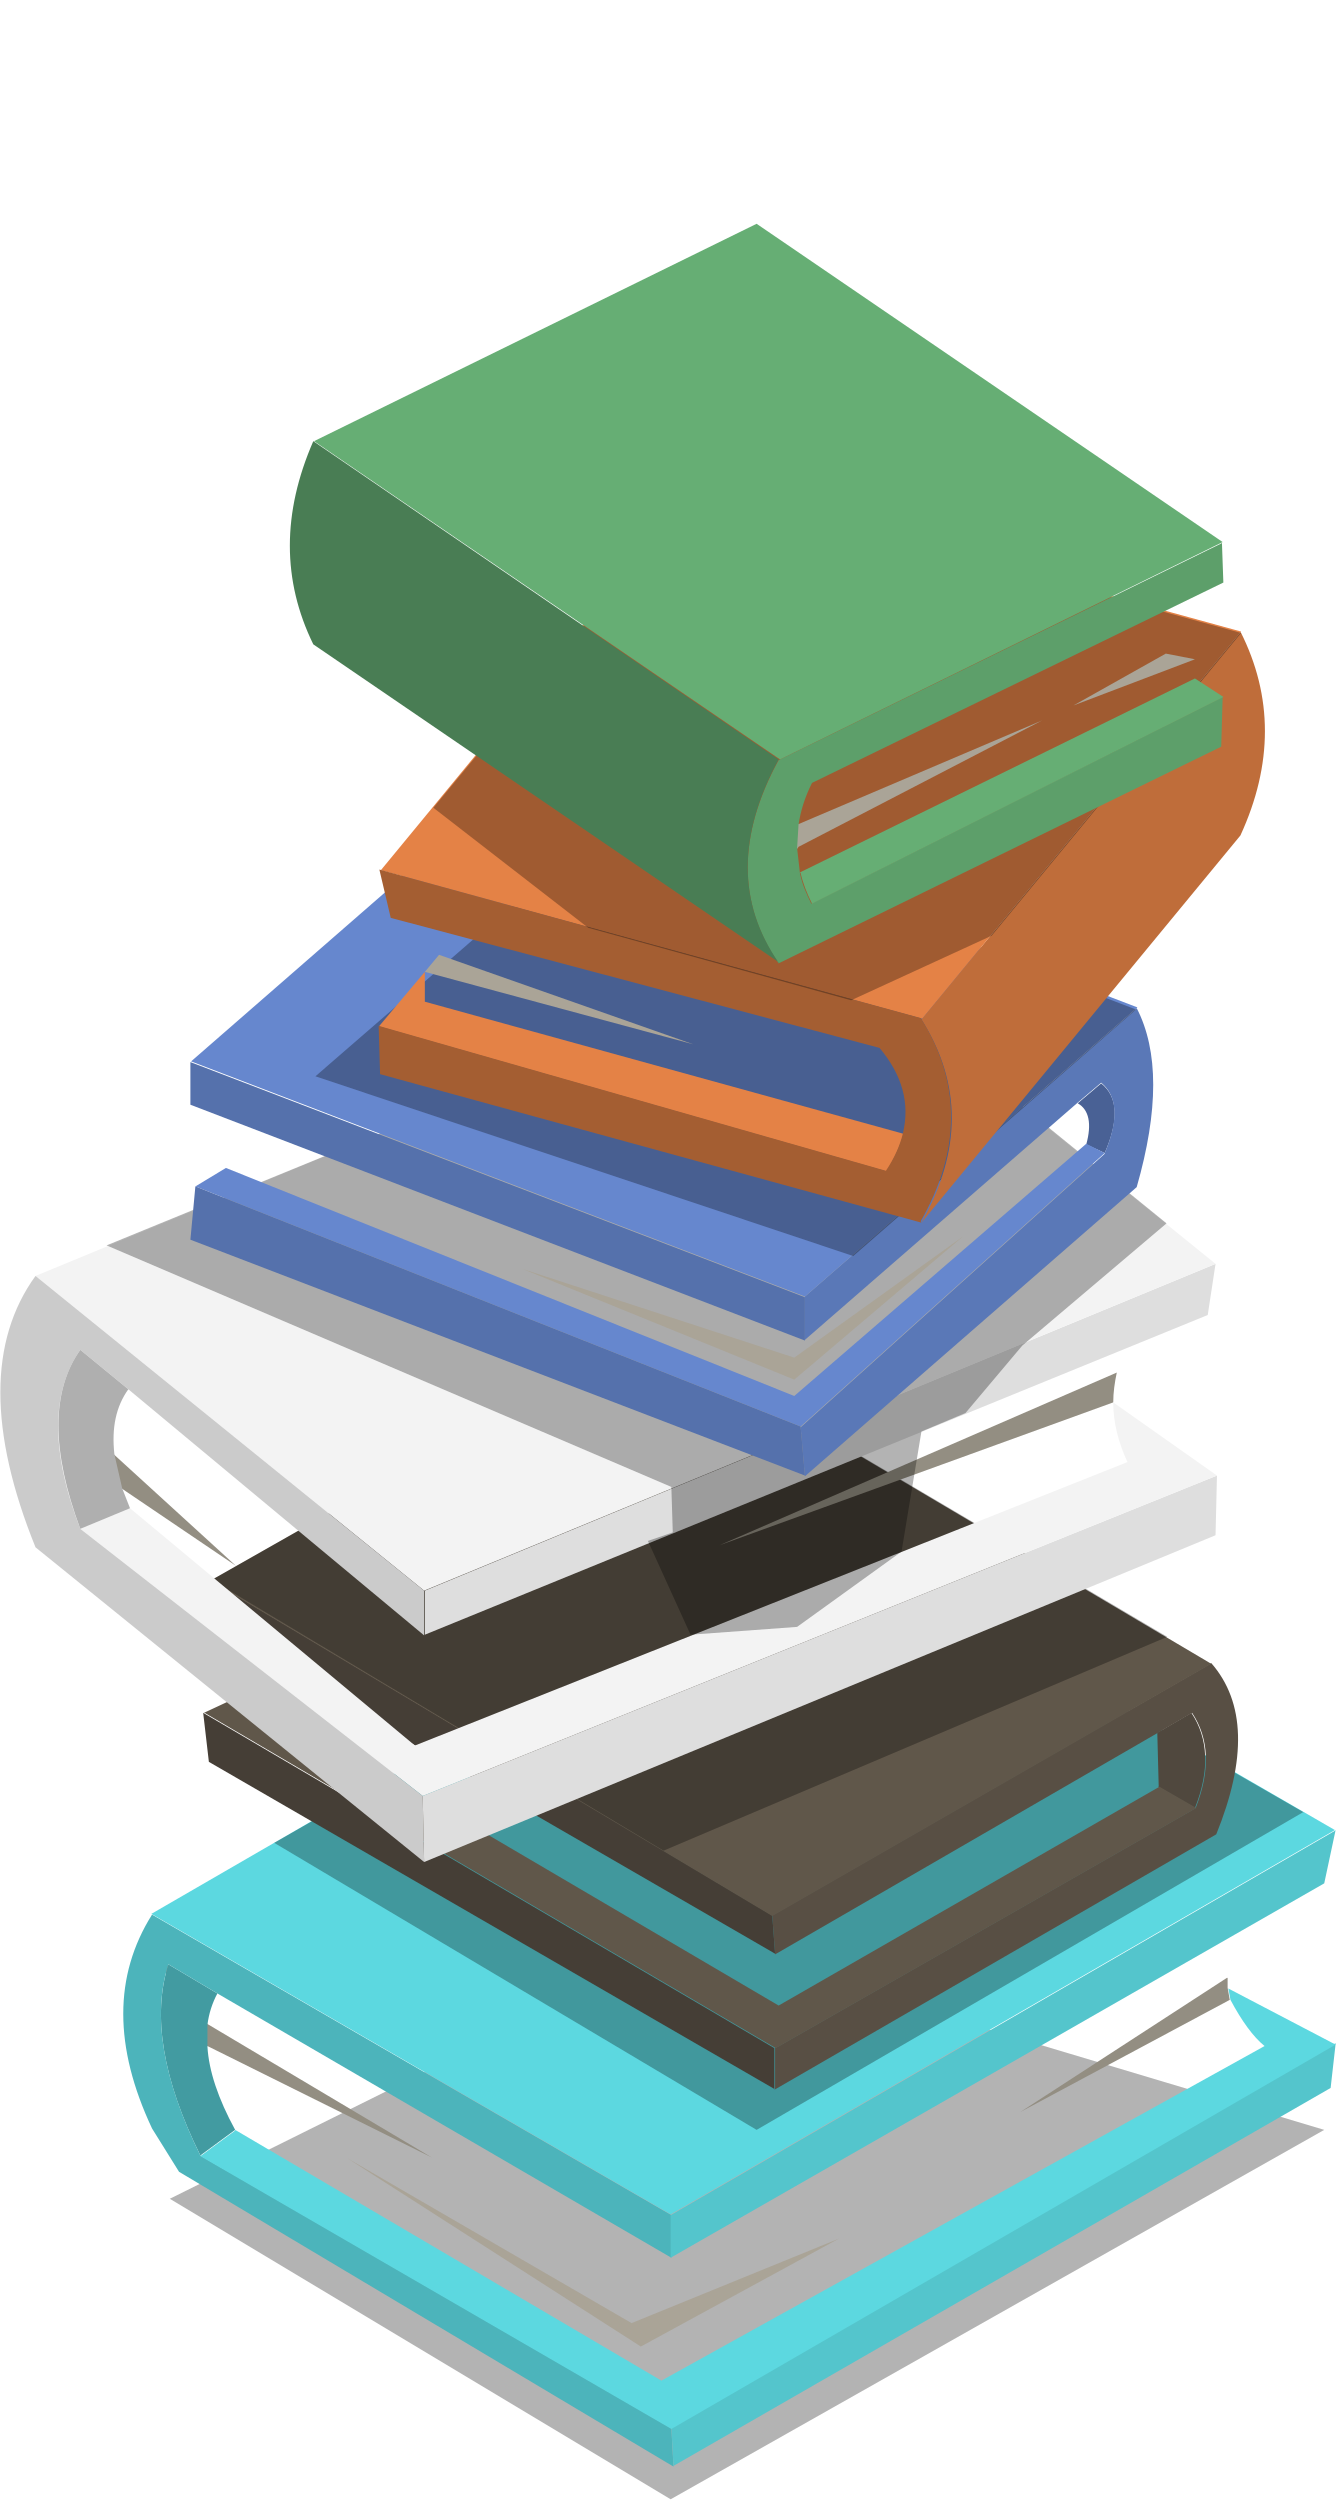
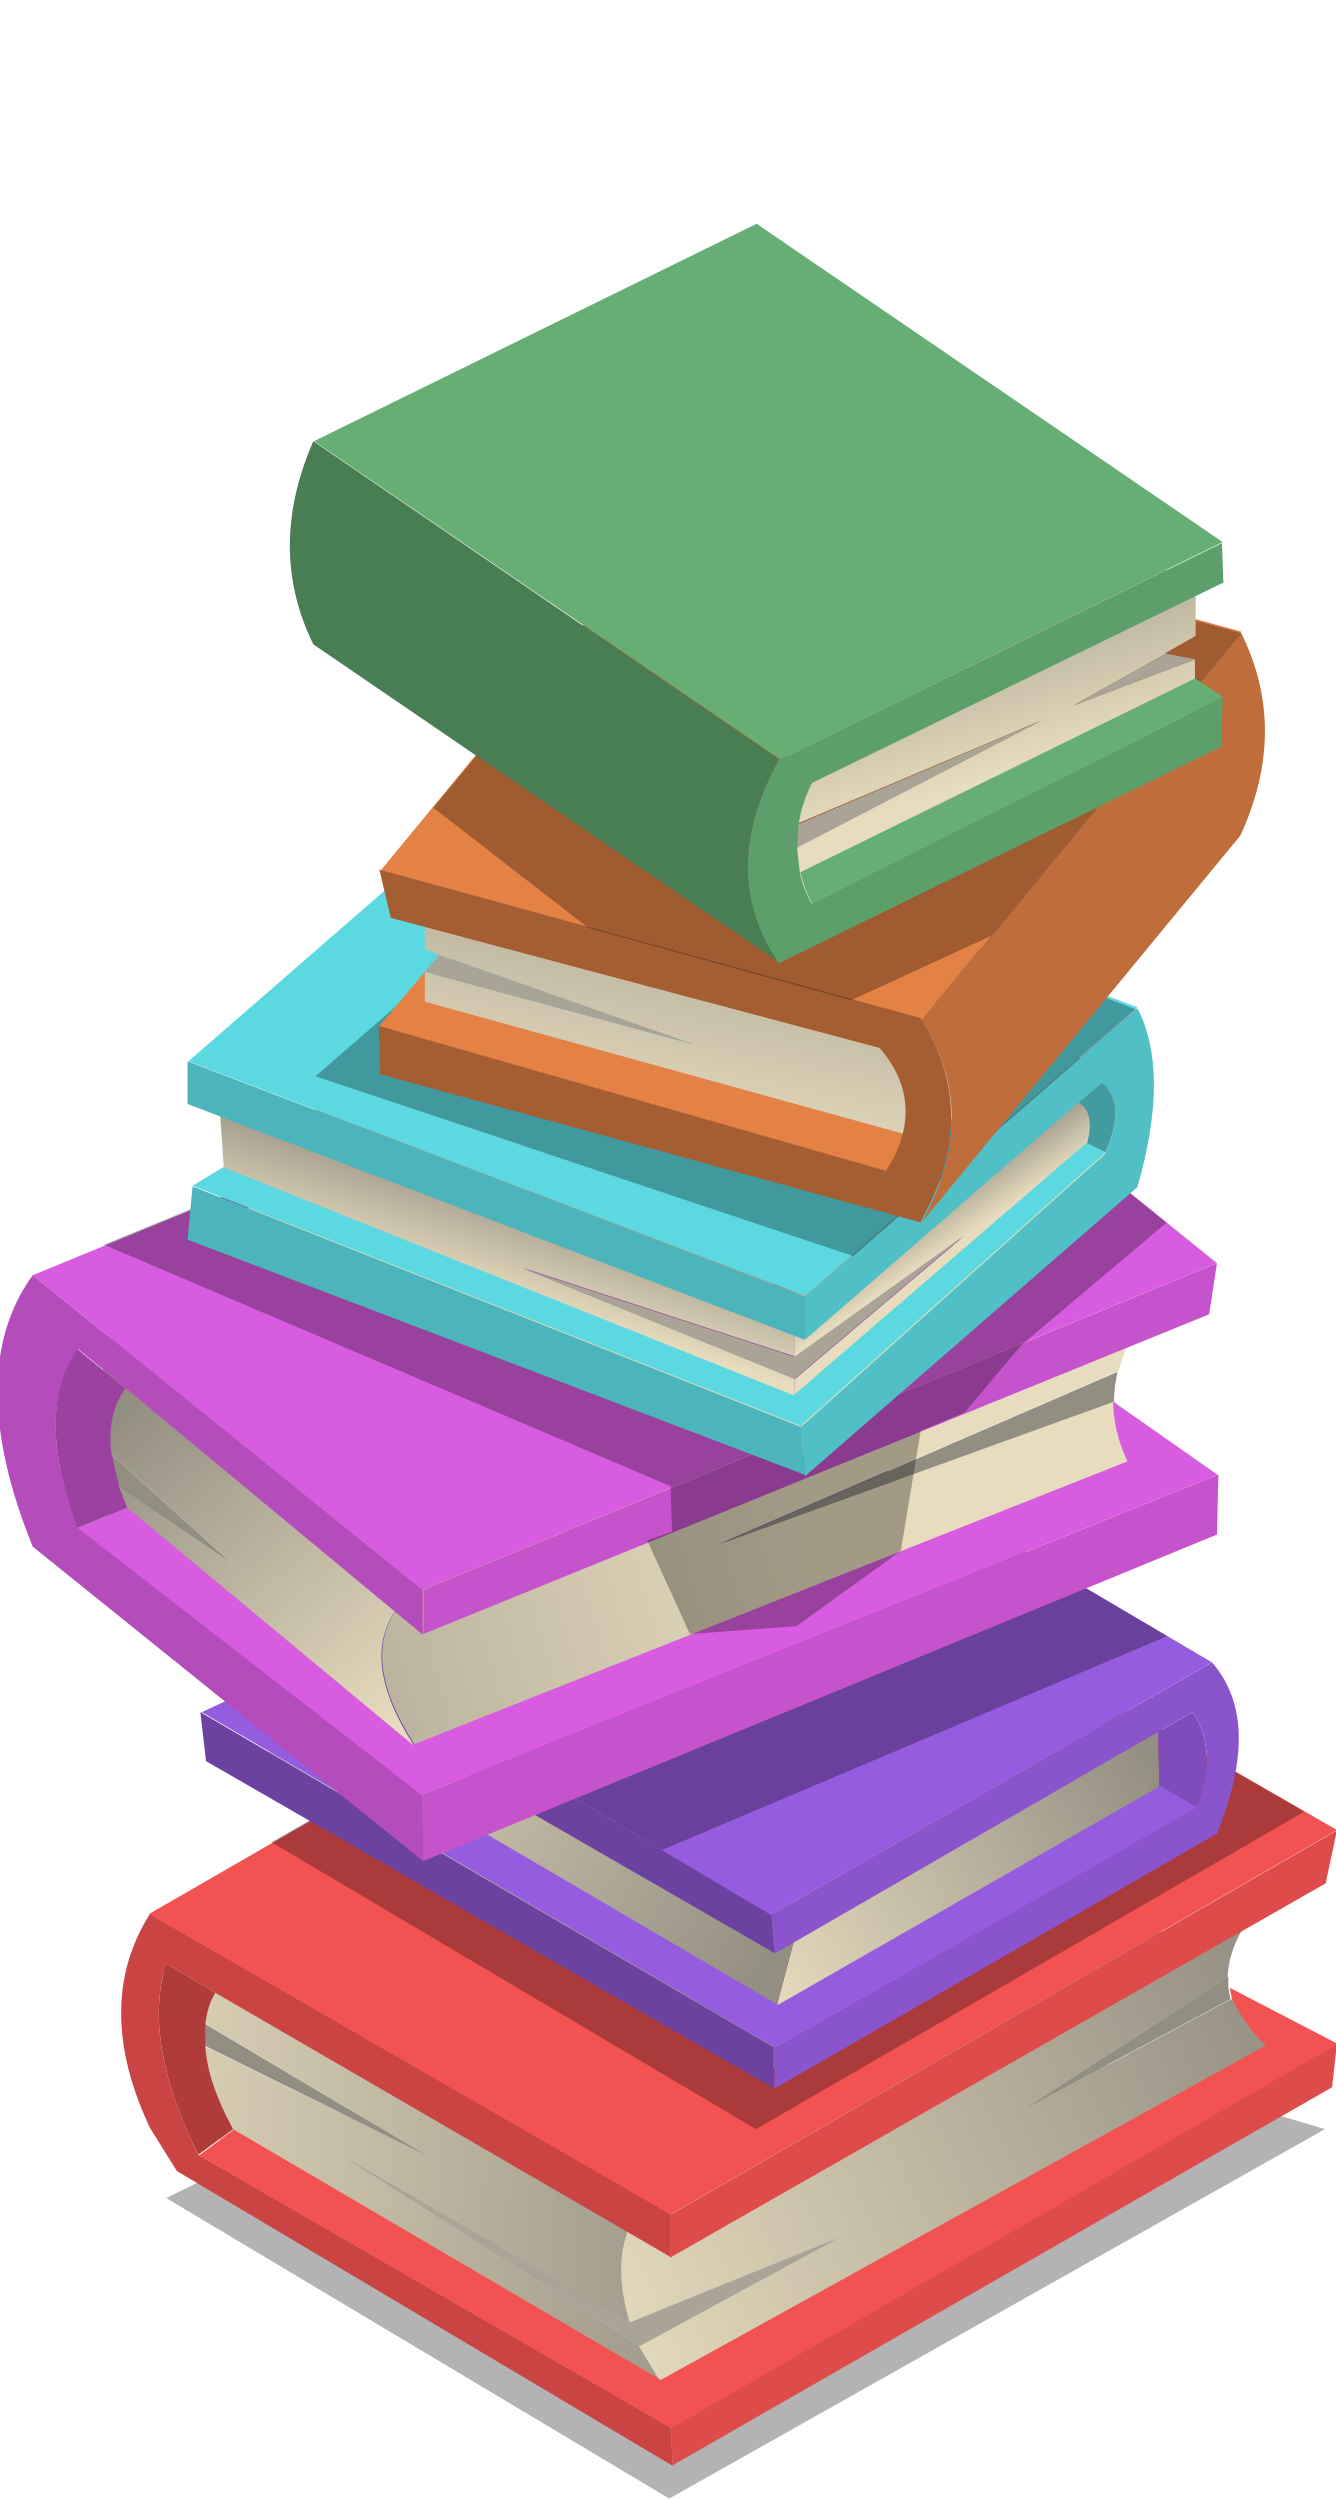
- <svg xmlns="http://www.w3.org/2000/svg" xmlns:ns1="https://www.free-decompiler.com/flash" id="Layer_1" version="1.1" viewBox="0 0 188 351.9">
+ <svg xmlns="http://www.w3.org/2000/svg" xmlns:ns2="https://www.free-decompiler.com/flash" xmlns:xlink="http://www.w3.org/1999/xlink" id="Layer_1" version="1.1" viewBox="0 0 188 351.9">
  <defs>
    <style>
      .st0 {
-         fill: #938e82;
+         fill: #de4b4b;
      }

      .st0, .st1, .st2, .st3, .st4, .st5, .st6, .st7, .st8, .st9, .st10, .st11, .st12, .st13, .st14, .st15, .st16, .st17, .st18, .st19, .st20, .st21, .st22, .st23, .st24, .st25, .st26, .st27, .st28, .st29, .st30, .st31, .st32, .st33, .st34, .st35 {
        fill-rule: evenodd;
      }

      .st1 {
+         fill: #f35252;
+       }
+ 
+       .st2 {
+         fill: #b44cbb;
+       }
+ 
+       .st3 {
+         fill: #938e82;
+       }
+ 
+       .st4 {
+         fill: #8954cc;
+       }
+ 
+       .st5 {
        fill: #aaa497;
      }

-       .st2 {
-         fill: #afafaf;
-       }
- 
-       .st3 {
-         fill: #f3f3f3;
-       }
- 
-       .st4 {
-         fill: #50483e;
-       }
- 
-       .st5 {
+       .st6 {
        fill: #4cb4bb;
      }

-       .st6 {
+       .st7 {
+         fill: #7e4cbb;
+       }
+ 
+       .st8 {
        fill: #497d54;
      }

-       .st7 {
-         fill: #453e36;
-       }
- 
-       .st8 {
-         fill: #60574a;
-       }
- 
      .st9 {
+         fill: #51bfc6;
+       }
+ 
+       .st10 {
+         fill: #965ce0;
+       }
+ 
+       .st11 {
        fill: #e48246;
      }

-       .st10 {
-         fill: #6687ce;
-       }
- 
-       .st11 {
+       .st12 {
+         fill: #c554cc;
+       }
+ 
+       .st13 {
+         fill: #6c42a1;
+       }
+ 
+       .st14 {
        fill: #ff2525;
        fill-opacity: 0;
      }

-       .st12 {
+       .st15 {
        fill: #429ba1;
      }

-       .st13 {
+       .st16 {
+         fill: #cb4444;
+       }
+ 
+       .st17 {
        fill: #bf6d3a;
      }

-       .st14 {
-         fill: #584f44;
-       }
- 
-       .st15 {
+       .st18 {
+         fill: #9b42a1;
+       }
+ 
+       .st19 {
        fill: #5d9f6a;
      }

-       .st16 {
-         fill: #5a78b7;
-       }
- 
-       .st17 {
-         fill: #5571ac;
-       }
- 
-       .st18 {
-         fill: #dedede;
-       }
- 
-       .st19 {
+       .st20 {
+         fill: #af3b3b;
+       }
+ 
+       .st21 {
        fill: url(#linear-gradient);
      }

-       .st20 {
+       .st22 {
        fill: url(#linear-gradient1);
      }

-       .st21 {
+       .st23 {
        fill: url(#linear-gradient2);
      }

-       .st22 {
+       .st24 {
        fill: url(#linear-gradient8);
      }

-       .st23 {
+       .st25 {
        fill: url(#linear-gradient7);
      }

-       .st24 {
+       .st26 {
        fill: url(#linear-gradient4);
      }

-       .st25 {
+       .st27 {
        fill: url(#linear-gradient5);
      }

-       .st26 {
+       .st28 {
        fill: url(#linear-gradient3);
      }

-       .st27 {
+       .st29 {
        fill: url(#linear-gradient6);
      }

-       .st28 {
+       .st30 {
        fill: url(#linear-gradient9);
      }

-       .st29 {
+       .st31 {
        fill: #5cd8e0;
-       }
- 
-       .st30 {
-         fill: #cbcbcb;
-       }
- 
-       .st31 {
-         fill: #496195;
      }

      .st32 {
        fill: #a45e32;
      }

      .st33 {
        fill-opacity: .3;
      }

      .st34 {
-         fill: #54c5cc;
+         fill: #d85ce0;
      }

      .st35 {
        fill: #66ae74;
      }
    </style>
-     <linearGradient id="linear-gradient" x1="-12022.7" y1="-25617.8" x2="-10411.9" y2="-25617.8" gradientTransform="translate(-637.1 -51.3) rotate(-75.4) scale(0 0) skewX(.3)" gradientUnits="userSpaceOnUse">
+     <linearGradient id="linear-gradient" x1="7.1" y1="302.5" x2="111.3" y2="306.8" gradientUnits="userSpaceOnUse">
      <stop offset="0" stop-color="#e7dcbe" />
      <stop offset="1" stop-color="#938e82" />
    </linearGradient>
-     <linearGradient id="linear-gradient1" x1="-82146.2" y1="-5786.4" x2="-79574.7" y2="-5786.4" gradientTransform="translate(-605.2 -72.1) rotate(-135) scale(0 0) skewX(.8)" gradientUnits="userSpaceOnUse">
+     <linearGradient id="linear-gradient1" x1="74.3" y1="312.5" x2="175.8" y2="266.4" xlink:href="#linear-gradient" />
+     <linearGradient id="linear-gradient2" x1="99.7" y1="269.4" x2="157" y2="237.2" xlink:href="#linear-gradient" />
+     <linearGradient id="linear-gradient3" x1="42.8" y1="227.2" x2="113.5" y2="269.4" xlink:href="#linear-gradient" />
+     <linearGradient id="linear-gradient4" x1="-7.3" y1="234.8" x2="110.1" y2="202.2" gradientUnits="userSpaceOnUse">
+       <stop offset="0" stop-color="#938e82" />
+       <stop offset="1" stop-color="#e7dcbe" />
+     </linearGradient>
+     <linearGradient id="linear-gradient5" x1="25" y1="191.5" x2="64.3" y2="236.4" xlink:href="#linear-gradient4" />
+     <linearGradient id="linear-gradient6" x1="134.5" y1="175" x2="129.6" y2="167.8" xlink:href="#linear-gradient" />
+     <linearGradient id="linear-gradient7" x1="71.3" y1="182.9" x2="76.2" y2="166.6" xlink:href="#linear-gradient" />
+     <linearGradient id="linear-gradient8" x1="95" y1="160.8" x2="105" y2="108.9" gradientUnits="userSpaceOnUse">
      <stop offset="0" stop-color="#e7dcbe" />
      <stop offset="1" stop-color="#938e82" />
    </linearGradient>
-     <linearGradient id="linear-gradient2" x1="-84570.1" y1="-16283.7" x2="-82736.3" y2="-16283.7" gradientTransform="translate(-608.8 -95.7) rotate(-125.5) scale(0 0) skewX(.8)" gradientUnits="userSpaceOnUse">
-       <stop offset="0" stop-color="#e7dcbe" />
-       <stop offset="1" stop-color="#938e82" />
-     </linearGradient>
-     <linearGradient id="linear-gradient3" x1="61602.9" y1="-22043.4" x2="64126.2" y2="-22043.4" gradientTransform="translate(-640.2 -64.3) rotate(225.1) scale(0 0) skewY(0)" gradientUnits="userSpaceOnUse">
-       <stop offset="0" stop-color="#e7dcbe" />
-       <stop offset="1" stop-color="#938e82" />
-     </linearGradient>
-     <linearGradient id="linear-gradient4" x1="-46510.9" y1="-10999.4" x2="-44365.9" y2="-10999.4" gradientTransform="translate(-617.1 -153.4) rotate(-119.6) scale(0 0) skewX(-.5)" gradientUnits="userSpaceOnUse">
-       <stop offset="0" stop-color="#e7dcbe" />
-       <stop offset="1" stop-color="#938e82" />
-     </linearGradient>
-     <linearGradient id="linear-gradient5" x1="4279.5" y1="-27744.4" x2="5854.1" y2="-27744.4" gradientTransform="translate(-655 -121.7) rotate(-59.9) scale(0 0) skewX(0)" gradientUnits="userSpaceOnUse">
-       <stop offset="0" stop-color="#e7dcbe" />
-       <stop offset="1" stop-color="#938e82" />
-     </linearGradient>
-     <linearGradient id="linear-gradient6" x1="-1416.2" y1="176.4" x2="1416.2" y2="176.4" gradientTransform="translate(-613.9 -181.6) rotate(44.8) scale(0 0) skewY(0)" gradientUnits="userSpaceOnUse">
-       <stop offset="0" stop-color="#e7dcbe" />
-       <stop offset="1" stop-color="#938e82" />
-     </linearGradient>
-     <linearGradient id="linear-gradient7" x1="8644.9" y1="-27643.9" x2="10652.6" y2="-27643.9" gradientTransform="translate(-636.6 -161.8) rotate(-60.1) scale(0 0) skewX(.6)" gradientUnits="userSpaceOnUse">
-       <stop offset="0" stop-color="#e7dcbe" />
-       <stop offset="1" stop-color="#938e82" />
-     </linearGradient>
-     <linearGradient id="linear-gradient8" x1="5871.3" y1="-33309.3" x2="8548" y2="-33309.3" gradientTransform="translate(-626.2 -198.1) rotate(-60.2) scale(0 0) skewX(-.1)" gradientUnits="userSpaceOnUse">
-       <stop offset="0" stop-color="#e7dcbe" />
-       <stop offset="1" stop-color="#938e82" />
-     </linearGradient>
-     <linearGradient id="linear-gradient9" x1="-82675" y1="-8703.2" x2="-79949.3" y2="-8703.2" gradientTransform="translate(-610.3 -264.7) rotate(-135) scale(0 0)" gradientUnits="userSpaceOnUse">
-       <stop offset="0" stop-color="#e7dcbe" />
-       <stop offset="1" stop-color="#938e82" />
-     </linearGradient>
+     <linearGradient id="linear-gradient9" x1="140.2" y1="109.4" x2="130" y2="75.9" xlink:href="#linear-gradient" />
  </defs>
-   <g ns1:characterId="2">
-     <g id="sprite0">
-       <g ns1:characterId="1">
-         <g id="shape0">
-           <path class="st33" d="M97.2,273.1l89.2,26.7-92,52-70.5-42.3,73.3-36.4" />
-         </g>
-       </g>
-     </g>
-   </g>
-   <g ns1:characterId="4">
-     <g id="sprite1">
-       <g ns1:characterId="3">
-         <g id="shape1">
-           <path class="st0" d="M172.8,278.4v1.4c0,0,.3,1.7.3,1.7l-29.5,15.8,29.1-18.9M27.3,289.4l-5.2-15.2,7.1,10.7,31.6,18.8-31.6-15.7h0c0,.1-1.9,1.3-1.9,1.3" />
-           <path class="st19" d="M94,338.7l-62.2-36-4.5-13.3,1.9-1.2h0c0-.1,31.6,15.6,31.6,15.6l-31.6-18.8-7.1-10.7,62.2-1,4.2,41.1c-1.2,3.4-1.1,7.6.3,12.6l-40-23.2,41.3,26.5,2.9,4.8,1,3.6" />
-           <path class="st20" d="M172.8,278.4l-29.1,18.9,29.5-15.8h0c0,0,0,.1,0,.1l8.6,6.2-87.8,50.9-1-3.6-2.9-4.8,27.9-15.2-29.2,11.9c-1.4-5-1.6-9.2-.3-12.6l-4.2-41.1,90.4-1.5c-1.3,2.3-1.9,4.5-2,6.5" />
-           <path class="st1" d="M88.9,327l29.2-11.9-27.9,15.2-41.3-26.5,40,23.2" />
-         </g>
-       </g>
-     </g>
-   </g>
-   <g ns1:characterId="6">
-     <g id="sprite2">
-       <g ns1:characterId="5">
-         <g id="shape2">
-           <path class="st12" d="M30.6,280.6c-.7,1.3-1.2,2.8-1.4,4.4v3.1c.2,3.4,1.5,7.3,3.9,11.7l-4.9,3.6c-5.3-10.7-6.8-19.7-4.5-26.9l6.9,4.1" />
-           <path class="st5" d="M94.5,317.8l-63.9-37.2-6.9-4.1c-2.3,7.2-.8,16.1,4.5,26.9l66.3,38.4.3,5.4-69.6-41.5-3.8-6.1h0c-5.4-11.5-5.4-21.5,0-30.1l73.1,42.3v6" />
-           <path class="st34" d="M188,257.6l-1.6,7.5-92,52.7v-6l93.5-54.1M188,287.7l-.7,6.2-92.5,53.2-.3-5.4,93.5-54.1" />
-           <path class="st29" d="M33.1,299.8l60,35.3,84.9-47.1c-1.6-1.3-3.2-3.5-4.8-6.5h0s-.3-1.6-.3-1.6l15.1,7.9h0s-93.5,54.1-93.5,54.1l-66.3-38.4,4.9-3.6M21.3,269.4l93.5-54.1,73.1,42.3-93.5,54.1-73.1-42.3" />
-         </g>
-       </g>
-     </g>
-   </g>
-   <g ns1:characterId="8">
-     <g id="sprite3">
-       <g ns1:characterId="7">
-         <g id="shape3">
-           <path class="st33" d="M183.4,255.1l-76.9,44.7-67.9-40.4,76.4-43.7,68.5,39.4" />
-         </g>
-       </g>
-     </g>
-   </g>
-   <g ns1:characterId="10">
-     <g id="sprite4">
-       <g ns1:characterId="9">
-         <g id="shape4">
-           <path class="st21" d="M106.6,238.8l56.3,5.1h0s.2,7.6.2,7.6l-4.4,10.3-49.6,29.4.4-9,2.3-8.7h0c0,0-5.3-34.7-5.3-34.7" />
-           <path class="st26" d="M109.1,291.2l-68.6-39.1-5.8-13.9.3-6,71.6,6.6,5.3,34.6h0c0,0-2.3,8.8-2.3,8.8l-.4,9" />
-         </g>
-       </g>
-     </g>
-   </g>
-   <g ns1:characterId="12">
-     <g id="sprite5">
-       <g ns1:characterId="11">
-         <g id="shape5">
-           <path class="st4" d="M163.1,251.5l-.2-7.6,4.8-2.8c2.4,3.6,2.6,8.1.5,13.4l-5.2-3" />
-           <path class="st14" d="M109.1,275l-.4-5.4,61.8-35.5c4.8,5.5,5,13.5.7,24.1l-62.1,35.9v-5.8l59.2-33.8c2.1-5.3,1.9-9.8-.5-13.4l-4.8,2.8-53.9,31.2" />
-           <path class="st7" d="M109.1,275l-79.7-46.1.2-6.5,79.1,47.2.4,5.4M109.1,294.1l-79.7-46.1h0l-.8-6.9,80.4,47.2v5.8" />
-           <path class="st8" d="M108.7,269.7l-79.1-47.2,61.8-35.1,79.1,46.8-61.8,35.5M28.7,241.1l6-2.8,74.9,44,53.6-30.8,5.2,3-59.2,33.8-80.4-47.2" />
-         </g>
-       </g>
-     </g>
-   </g>
-   <g ns1:characterId="14">
-     <g id="sprite6">
-       <g ns1:characterId="13">
-         <g id="shape6">
-           <path class="st33" d="M91.5,187.4l72.8,43-70.9,30.1-63.6-38.1,61.7-35" />
-         </g>
-       </g>
-     </g>
-   </g>
-   <g ns1:characterId="16">
-     <g id="sprite7">
-       <g ns1:characterId="15">
-         <g id="shape7">
-           <path class="st24" d="M50,185.5l108.3,4.4-1.1,3.2-55.9,24.3,55.4-20.1,7.9,11-104.8,41.6-1.4-4.3c-5-7.8-5.8-14.1-2.6-18.8l-5.8-41.4" />
-           <path class="st0" d="M156.7,197.4l-55.4,20.1,55.9-24.3c-.3,1.4-.5,2.8-.5,4.2M12.4,211.2l1.1-7.9,2.8,2.9-.3-1.5,17.2,15.7-16.1-10.9h0c0,0-4.8,1.7-4.8,1.7" />
-           <path class="st25" d="M50,185.5l5.8,41.4c-3.2,4.7-2.4,11,2.6,18.8l1.4,4.3-47.4-38.8,4.8-1.8h0c0,0,16.1,11,16.1,11l-17.2-15.7.3,1.5-2.8-2.9,2.7-19.2,33.8,1.4" />
-         </g>
-       </g>
-     </g>
-   </g>
-   <g ns1:characterId="18">
-     <g id="sprite8">
-       <g ns1:characterId="17">
-         <g id="shape8">
-           <path class="st18" d="M171.1,177.9l-1.1,7.2-110.2,45v-6.2c0,0,111.3-46,111.3-46M171.3,207.7l-.2,8.4-111.4,46-.2-9.3,111.8-45.1" />
-           <path class="st3" d="M171.1,177.9l-111.4,46L5,179.6l111.4-46,54.7,44.3M18.3,212.3l40.1,33.4,100.3-39.9c-1.3-2.8-2-5.6-2-8.4l14.6,10.3-111.8,45.1-48.2-37.6,7-2.9" />
-           <path class="st30" d="M59.7,224v6.2c0,0-41.7-34.7-41.7-34.7l-6.7-5.5c-4.1,5.9-4.2,14.3,0,25.2l48.2,37.6.2,9.3L5,217.8c-6.6-16.3-6.6-29.1,0-38.2l54.7,44.3" />
-           <path class="st2" d="M18.1,195.5c-1.8,2.5-2.4,5.5-2,9.2l1.1,4.8,1.1,2.8-7,2.9c-4.1-11-4.1-19.4,0-25.2l6.7,5.5" />
-         </g>
-       </g>
-     </g>
-   </g>
-   <g ns1:characterId="20">
-     <g id="sprite9">
-       <g ns1:characterId="19">
-         <g id="shape9">
-           <path class="st33" d="M116.7,133.6l47.5,38.6-20.3,17.2h0c0,0-8,9.5-8,9.5l-6.2,2.6-2.8,16.9-14.7,10.6-15,1.1-6-13.2,3.5-1.2-.2-6.4L15,175.3l101.6-41.6" />
-         </g>
-       </g>
-     </g>
-   </g>
-   <g ns1:characterId="22">
-     <g id="sprite10">
-       <g ns1:characterId="21">
-         <g id="shape10">
-           <path class="st27" d="M96.9,152.8l61.1-4.2.3,14.9-45.4,40.9-1.1-7.7v-2.4l23.8-20.2-23.8,17.1v-2.9l-15-35.3" />
-           <path class="st23" d="M96.9,152.8l15,35.3v2.9l-38.3-12.5,38.3,15.6v2.4l1.1,7.7-74.6-28.8-6.6-11-.5-7.2,65.6-4.5" />
-           <path class="st1" d="M111.8,191.1l23.8-17.1-23.8,20.2-38.3-15.6,38.3,12.5" />
-         </g>
-       </g>
-     </g>
-   </g>
-   <g ns1:characterId="24">
-     <g id="sprite11">
-       <g ns1:characterId="23">
-         <g id="shape11">
-           <path class="st31" d="M151.7,155.3l3.3-2.8c2.4,1.9,2.5,5.2.5,9.8h0c0,0-2.6-1.2-2.6-1.2h0c.8-2.9.4-4.9-1.2-5.8" />
-           <path class="st16" d="M155.5,162.3h0c2-4.7,1.8-8-.5-9.9l-3.3,2.8-38.4,33.4v-6.1l46.7-40.6c3.1,6,3.1,14.4,0,25.2l-46.7,40.7-.6-6.9,42.8-38.5" />
-           <path class="st10" d="M152.9,161l2.6,1.3-42.8,38.5-85.2-33.8,4.3-2.6,80,32.1,41.1-35.5M160,141.9l-46.7,40.6-86.4-33.1h0c0,0,46.7-40.7,46.7-40.7l86.5,33.1" />
-           <path class="st17" d="M112.7,200.8l.6,6.9-86.5-33.2.7-7.5,85.2,33.8M113.3,182.6v6.1l-86.5-33.2v-6c0,0,86.5,33.1,86.5,33.1" />
-         </g>
-       </g>
-     </g>
-   </g>
-   <g ns1:characterId="26">
+   <g>
+     <g ns2:characterId="2">
+       <g id="sprite0">
+         <g ns2:characterId="1">
+           <g id="shape0">
+             <path class="st33" d="M97,273l89.5,26.7-92.3,52-70.8-42.3,73.5-36.4" />
+           </g>
+         </g>
+       </g>
+     </g>
+     <g ns2:characterId="4">
+       <g id="sprite1">
+         <g ns2:characterId="3">
+           <g id="shape1">
+             <path class="st3" d="M172.9,278.3v1.4l.3,1.7-29.6,15.8,29.2-18.9M27,289.4l-5.2-15.2,7.1,10.7,31.7,18.8-31.7-15.7h0c0,.1-1.9,1.3-1.9,1.3" />
+             <path class="st21" d="M93.9,338.6l-62.4-36-4.5-13.3,1.9-1.2h0c0-.1,31.7,15.6,31.7,15.6l-31.7-18.8-7.1-10.7,62.4-1,4.2,41.1c-1.2,3.4-1.1,7.6.3,12.6l-40.2-23.2,41.5,26.5,2.9,4.8,1,3.6" />
+             <path class="st22" d="M172.9,278.3l-29.2,18.9,29.6-15.8h0c0,.1,8.6,6.3,8.6,6.3l-88.1,50.9-1-3.6-2.9-4.8,28-15.2-29.3,11.9c-1.4-5-1.6-9.2-.3-12.6l-4.2-41.1,90.7-1.5c-1.3,2.3-1.9,4.5-2,6.5" />
+             <path class="st5" d="M88.8,326.9l29.3-11.9-28,15.2-41.5-26.5,40.2,23.2" />
+           </g>
+         </g>
+       </g>
+     </g>
+     <g ns2:characterId="6">
+       <g id="sprite2">
+         <g ns2:characterId="5">
+           <g id="shape2">
+             <path class="st20" d="M30.3,280.5c-.8,1.3-1.2,2.8-1.4,4.4v3.1c.2,3.4,1.5,7.3,3.9,11.7l-4.9,3.6c-5.3-10.7-6.8-19.7-4.5-26.9l6.9,4.1" />
+             <path class="st16" d="M94.4,317.7l-64.1-37.2-6.9-4.1c-2.3,7.2-.8,16.1,4.5,26.9l66.5,38.4.3,5.4-69.8-41.5-3.8-6.1h0c-5.4-11.5-5.4-21.5,0-30.1l73.4,42.3v6" />
+             <path class="st0" d="M188.2,257.6l-1.6,7.5-92.3,52.7v-6l93.8-54.1M188.2,287.6l-.7,6.2-92.8,53.2-.3-5.4,93.8-54.1" />
+             <path class="st1" d="M32.8,299.7l60.2,35.3,85.2-47.1c-1.6-1.3-3.2-3.5-4.8-6.5h0l-.3-1.6,15.2,7.9h0l-93.8,54.1-66.5-38.4,4.9-3.6M21,269.4l93.8-54.1,73.4,42.3-93.8,54.1-73.4-42.3" />
+           </g>
+         </g>
+       </g>
+     </g>
+     <g ns2:characterId="8">
+       <g id="sprite3">
+         <g ns2:characterId="7">
+           <g id="shape3">
+             <path class="st33" d="M183.6,255l-77.2,44.7-68.2-40.4,76.7-43.7,68.7,39.4" />
+           </g>
+         </g>
+       </g>
+     </g>
+     <g ns2:characterId="10">
+       <g id="sprite4">
+         <g ns2:characterId="9">
+           <g id="shape4">
+             <path class="st23" d="M106.5,238.7l56.5,5.1h0l.2,7.6-4.4,10.3-49.8,29.4.4-9,2.3-8.7h0l-5.3-34.7" />
+             <path class="st28" d="M109,291.1l-68.9-39.1-5.8-13.9.3-6,71.8,6.6,5.3,34.6h0l-2.3,8.8-.4,9" />
+           </g>
+         </g>
+       </g>
+     </g>
+     <g ns2:characterId="12">
+       <g id="sprite5">
+         <g ns2:characterId="11">
+           <g id="shape5">
+             <path class="st7" d="M163.2,251.4l-.2-7.6,4.9-2.8c2.4,3.6,2.6,8.1.5,13.4l-5.2-3" />
+             <path class="st4" d="M109,274.9l-.4-5.4,62-35.5c4.8,5.5,5,13.5.7,24.1l-62.3,35.9v-5.8l59.4-33.8c2.1-5.3,1.9-9.8-.5-13.4l-4.9,2.8-54,31.2" />
+             <path class="st13" d="M109,274.9l-80-46.1.2-6.5,79.4,47.2.4,5.4M109,294l-80-46.1h0l-.8-6.9,80.7,47.2v5.8" />
+             <path class="st10" d="M108.6,269.6l-79.4-47.3,62-35.1,79.4,46.8-62,35.5M28.4,241l6-2.8,75.1,44,53.8-30.8,5.2,3-59.4,33.8-80.7-47.2" />
+           </g>
+         </g>
+       </g>
+     </g>
+     <g ns2:characterId="14">
+       <g id="sprite6">
+         <g ns2:characterId="13">
+           <g id="shape6">
+             <path class="st33" d="M91.3,187.3l73,43-71.1,30.1-63.8-38.1,61.9-35" />
+           </g>
+         </g>
+       </g>
+     </g>
+     <g ns2:characterId="16">
+       <g id="sprite7">
+         <g ns2:characterId="15">
+           <g id="shape7">
+             <path class="st26" d="M49.8,185.4l108.7,4.4-1.1,3.2-56.1,24.3,55.6-20.1,7.9,11-105.1,41.6-1.4-4.3c-5-7.8-5.8-14.1-2.6-18.8l-5.8-41.4" />
+             <path class="st3" d="M156.8,197.3l-55.6,20.1,56.1-24.3c-.3,1.4-.5,2.8-.5,4.2M12,211.1l1.1-7.9,2.8,2.9-.3-1.5,17.3,15.7-16.1-10.9h0l-4.8,1.7" />
+             <path class="st27" d="M49.8,185.4l5.8,41.4c-3.2,4.7-2.4,11,2.6,18.8l1.4,4.3-47.6-38.8,4.8-1.8h0l16.1,11-17.3-15.7.3,1.5-2.8-2.9,2.7-19.2,33.9,1.4" />
+           </g>
+         </g>
+       </g>
+     </g>
+     <g ns2:characterId="18">
+       <g id="sprite8">
+         <g ns2:characterId="17">
+           <g id="shape8">
+             <path class="st12" d="M171.3,177.8l-1.1,7.2-110.6,45v-6.2l111.7-46M171.5,207.6l-.2,8.4-111.8,46-.2-9.3,112.1-45.1" />
+             <path class="st34" d="M171.3,177.8l-111.8,46L4.6,179.5l111.8-46,54.9,44.3M17.9,212.2l40.2,33.4,100.6-39.9c-1.3-2.8-2-5.6-2-8.4l14.7,10.3-112.1,45.1-48.4-37.6,7-2.9" />
+             <path class="st2" d="M59.5,223.9v6.2l-41.8-34.7-6.7-5.5c-4.2,5.9-4.2,14.3,0,25.2l48.4,37.6.2,9.3L4.6,217.7c-6.6-16.3-6.6-29.1,0-38.2l54.9,44.3" />
+             <path class="st18" d="M17.7,195.4c-1.8,2.5-2.5,5.5-2,9.2l1.1,4.8,1.1,2.8-7,2.9c-4.1-11-4.1-19.4,0-25.2l6.7,5.5" />
+           </g>
+         </g>
+       </g>
+     </g>
+     <g ns2:characterId="20">
+       <g id="sprite9">
+         <g ns2:characterId="19">
+           <g id="shape9">
+             <path class="st33" d="M116.6,133.5l47.6,38.6-20.4,17.2h0l-8,9.5-6.2,2.6-2.8,16.9-14.7,10.6-15,1.1-6-13.2,3.5-1.2-.2-6.4L14.6,175.2l102-41.7" />
+           </g>
+         </g>
+       </g>
+     </g>
+     <g ns2:characterId="22">
+       <g id="sprite10">
+         <g ns2:characterId="21">
+           <g id="shape10">
+             <path class="st29" d="M96.8,152.7l61.3-4.2.3,14.9-45.5,40.9-1.1-7.7v-2.4l23.9-20.2-23.9,17.1v-2.9l-15-35.3" />
+             <path class="st25" d="M96.8,152.7l15,35.3v2.9l-38.4-12.5,38.4,15.6v2.4l1.1,7.7-74.8-28.8-6.6-11-.5-7.2,65.8-4.5" />
+             <path class="st5" d="M111.8,191l23.9-17.1-23.9,20.2-38.4-15.6,38.4,12.5" />
+           </g>
+         </g>
+       </g>
+     </g>
+     <g ns2:characterId="24">
+       <g id="sprite11">
+         <g ns2:characterId="23">
+           <g id="shape11">
+             <path class="st15" d="M151.8,155.2l3.3-2.8c2.4,1.9,2.5,5.2.5,9.8h0l-2.6-1.2h0c.8-2.9.4-4.9-1.2-5.8" />
+             <path class="st9" d="M155.6,162.3h0c2-4.7,1.9-8-.5-9.9l-3.3,2.8-38.5,33.4v-6.1l46.8-40.6c3.1,6,3.1,14.4,0,25.2l-46.8,40.7-.6-6.9,42.9-38.5" />
+             <path class="st31" d="M153,160.9l2.6,1.3-42.9,38.5-85.6-33.8,4.3-2.6,80.3,32.1,41.2-35.5M160.1,141.8l-46.8,40.6-86.8-33h0l46.8-40.7,86.8,33.1" />
+             <path class="st6" d="M112.7,200.7l.6,6.9-86.9-33.1.7-7.5,85.5,33.8M113.3,182.5v6.1l-86.9-33.2v-6l86.8,33.1" />
+           </g>
+         </g>
+       </g>
+     </g>
+   </g>
+   <g ns2:characterId="26">
    <g id="sprite12">
-       <g ns1:characterId="25">
+       <g ns2:characterId="25">
        <g id="shape12">
          <path class="st33" d="M159.9,142.1l-39.8,34.7-75.7-25.3,42.9-37.2,72.6,27.8" />
        </g>
      </g>
    </g>
  </g>
-   <g ns1:characterId="28">
+   <g ns2:characterId="28">
    <g id="sprite13">
-       <g ns1:characterId="27">
+       <g ns2:characterId="27">
        <g id="shape13">
-           <path class="st1" d="M59.8,136.8l2-2.4,35.8,12.6-37.8-10.2" />
-           <path class="st22" d="M61.8,134.4l-2-.8v-3.1c0,0,10.4-8.8,10.4-8.8l69.5,22.2-10.5,24.8-73.2-20.6,3.8-11.3,37.8,10.2-35.8-12.6" />
-         </g>
-       </g>
-     </g>
-   </g>
-   <g ns1:characterId="30">
+           <path class="st5" d="M59.8,136.8l2-2.4,35.8,12.6-37.8-10.2" />
+           <path class="st24" d="M61.8,134.4l-2-.8v-3.1l10.4-8.8,69.5,22.2-10.5,24.8-73.2-20.6,3.8-11.3,37.8,10.2-35.8-12.6" />
+         </g>
+       </g>
+     </g>
+   </g>
+   <g ns2:characterId="30">
    <g id="sprite14">
-       <g ns1:characterId="29">
+       <g ns2:characterId="29">
        <g id="shape14">
-           <path class="st13" d="M174.6,88.9c4.6,9.1,4.6,18.7,0,28.7l-44.9,54.5c5.7-10.1,5.7-19.6,0-28.6l44.9-54.5" />
-           <path class="st9" d="M53.4,144.4l6.4-7.6v4.2c0,0,67.4,18.6,67.4,18.6-.5,1.7-1.3,3.5-2.4,5.3l-71.4-20.4M53.6,122.5l44.9-54.5,76.2,20.9-44.9,54.5-76.2-20.9" />
-           <path class="st32" d="M129.7,172.1l-76.2-20.9-.2-6.8,71.4,20.4c1.2-1.8,2-3.6,2.4-5.3,1-4.2-.1-8.2-3.3-12l-68.8-18.3-1.6-6.8,76.2,20.9c5.7,9,5.7,18.6,0,28.6" />
-         </g>
-       </g>
-     </g>
-   </g>
-   <g ns1:characterId="32">
+           <path class="st17" d="M174.6,88.9c4.6,9.1,4.6,18.7,0,28.7l-44.9,54.5c5.7-10.1,5.7-19.6,0-28.6l44.9-54.5" />
+           <path class="st11" d="M53.4,144.4l6.4-7.6v4.2l67.4,18.6c-.5,1.7-1.3,3.5-2.4,5.3l-71.4-20.4M53.6,122.5l44.9-54.5,76.2,20.9-44.9,54.5-76.2-20.9" />
+           <path class="st32" d="M129.7,172.1l-76.2-20.9-.2-6.8,71.4,20.4c1.2-1.8,2-3.6,2.4-5.3,1-4.2,0-8.2-3.3-12l-68.8-18.3-1.6-6.8,76.2,20.9c5.7,9,5.7,18.6,0,28.6" />
+         </g>
+       </g>
+     </g>
+   </g>
+   <g ns2:characterId="32">
    <g id="sprite15">
-       <g ns1:characterId="31">
+       <g ns2:characterId="31">
        <g id="shape15">
          <path class="st33" d="M119.8,140.8l-37-10.2-21.8-16.9,37.6-45.4,76.1,20.8-35.1,42.6-19.8,9.1" />
        </g>
      </g>
    </g>
  </g>
-   <g ns1:characterId="34">
+   <g ns2:characterId="34">
    <g id="sprite16">
-       <g ns1:characterId="33">
+       <g ns2:characterId="33">
        <g id="shape16">
-           <path class="st28" d="M164.1,92l-13,7.3,17.1-6.5v2.7c0,0-2.7,8.9-2.7,8.9l-54.6,26.7v-9.8l1.4-2.1,34.3-17.8-34.3,14.5h0c0,0-1.4-.8-1.4-.8v-13.9l50.8-23.2,6.6,5.8v5.7c0,0-4.2,2.4-4.2,2.4" />
-           <path class="st1" d="M164.1,92l4.1.8-17.1,6.5,13-7.3M111,121.3v-6.2l1.4.9h0c0,0,34.3-14.6,34.3-14.6l-34.3,17.8-1.4,2.1" />
-         </g>
-       </g>
-     </g>
-   </g>
-   <g ns1:characterId="36">
+           <path class="st30" d="M164.1,92l-13,7.3,17.1-6.5v2.7l-2.7,8.9-54.6,26.7v-9.8l1.4-2.1,34.3-17.8-34.3,14.5h0l-1.4-.8v-13.9l50.8-23.2,6.6,5.8v5.7l-4.2,2.4" />
+           <path class="st5" d="M164.1,92l4.1.8-17.1,6.5,13-7.3M111,121.3v-6.2l1.4.9h0l34.3-14.6-34.3,17.8-1.4,2.1" />
+         </g>
+       </g>
+     </g>
+   </g>
+   <g ns2:characterId="36">
    <g id="sprite17">
-       <g ns1:characterId="35">
+       <g ns2:characterId="35">
        <g id="shape17">
-           <path class="st15" d="M172,76.4l.2,5.6-57.9,28.2c-1,2-1.6,3.9-1.9,5.9l-.2,3.3.4,3.5c.3,1.5.9,2.9,1.6,4.3l57.9-29.1-.2,7-62.3,30.5c-5.8-8.4-5.8-18,0-28.6l62.3-30.5" />
-           <path class="st35" d="M112.6,122.8l55.6-27.3,4,2.6-57.9,29.1c-.7-1.4-1.3-2.9-1.6-4.3M44.2,62.1h0s62.3-30.6,62.3-30.6l65.6,44.8h0s-62.3,30.6-62.3,30.6L44.2,62.1" />
-           <path class="st6" d="M109.7,135.5l-65.6-44.8h0c-4.4-9-4.4-18.5,0-28.6l65.5,44.8c-5.8,10.7-5.8,20.2,0,28.6" />
-         </g>
-       </g>
-     </g>
-   </g>
-   <g ns1:characterId="50">
+           <path class="st19" d="M172,76.4l.2,5.6-57.9,28.2c-1,2-1.6,3.9-1.9,5.9l-.2,3.3.4,3.5c.3,1.5.9,2.9,1.6,4.3l57.9-29.1-.2,7-62.3,30.5c-5.8-8.4-5.8-18,0-28.6l62.3-30.5" />
+           <path class="st35" d="M112.6,122.8l55.6-27.3,4,2.6-57.9,29.1c-.7-1.4-1.3-2.9-1.6-4.3M44.2,62.1h0l62.3-30.6,65.6,44.8h0l-62.3,30.6L44.2,62.1" />
+           <path class="st8" d="M109.7,135.5l-65.6-44.8h0c-4.4-9-4.4-18.5,0-28.6l65.5,44.8c-5.8,10.7-5.8,20.2,0,28.6" />
+         </g>
+       </g>
+     </g>
+   </g>
+   <g ns2:characterId="50">
    <g id="sprite18">
-       <g ns1:characterId="49">
+       <g ns2:characterId="49">
        <g id="shape18">
-           <path class="st11" d="M1.7,1H0V0h1.7v1" />
+           <path class="st14" d="M1.7,1H0V0h1.7v1" />
        </g>
      </g>
    </g>
  </g>
</svg>
